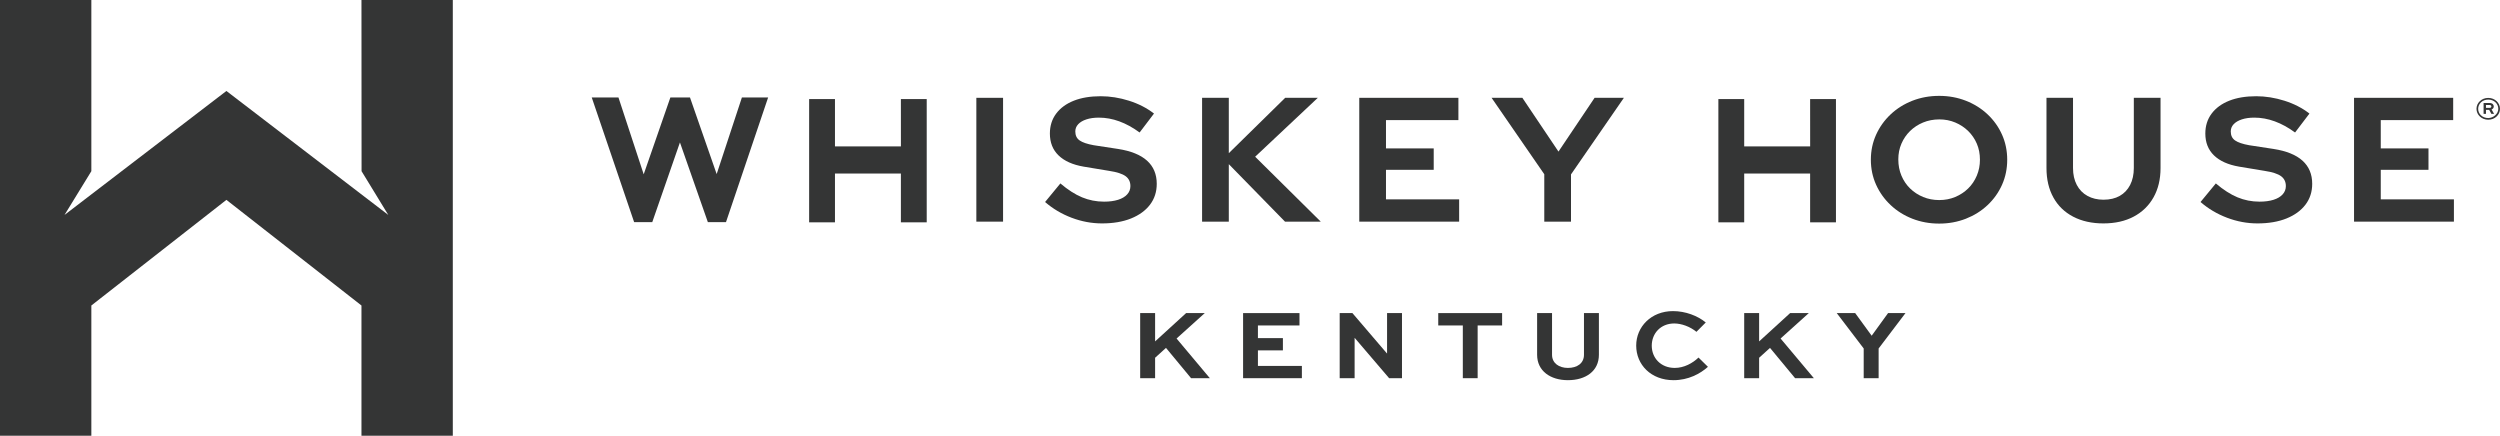
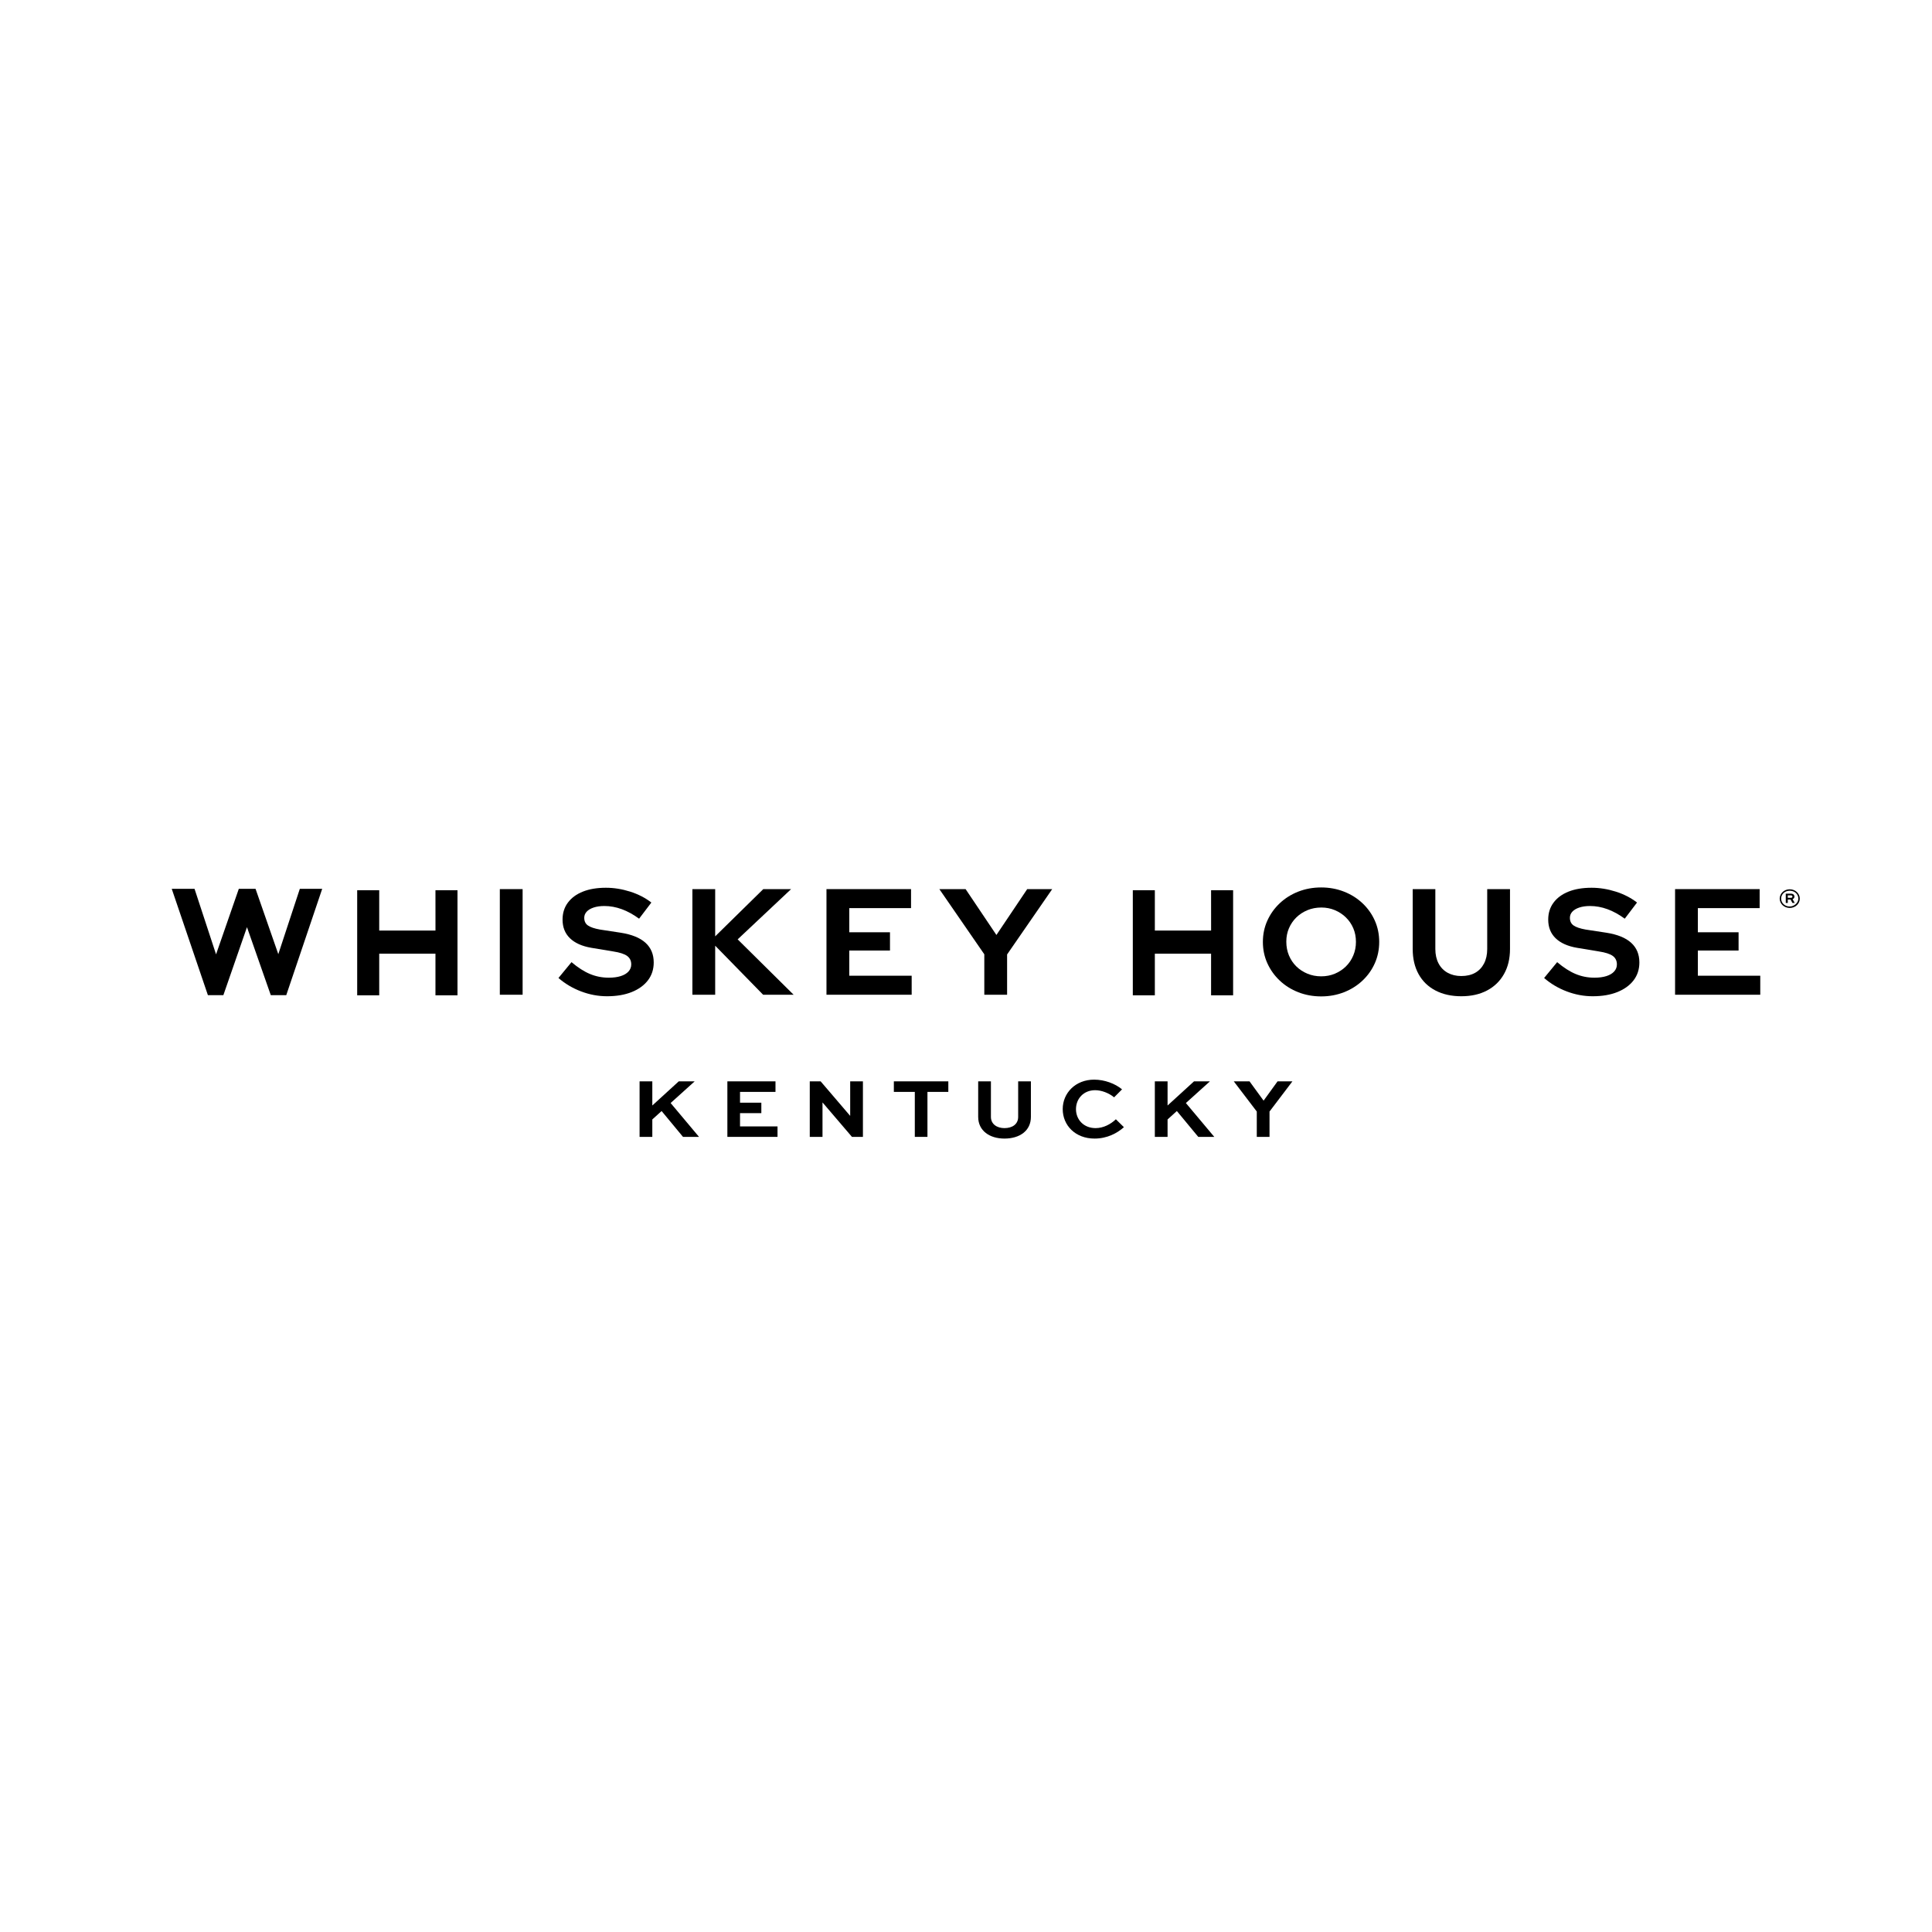
- <svg xmlns="http://www.w3.org/2000/svg" version="1.1" id="svg2" width="395.2" height="68.88" viewBox="0 0 395.2 68.88">
+ <svg xmlns="http://www.w3.org/2000/svg" version="1.1" id="svg2" width="288" height="288" viewBox="0 0 288 288">
  <defs id="defs6" />
-   <g id="g8" transform="matrix(1.333333,0,0,-1.333333,0,68.88)">
+   <g id="g8" transform="matrix(1.333333,0,0,-1.333333,0,288)">
    <g id="g10" transform="scale(0.1)">
-       <path d="m 1369.49,111.832 36.75,33.559 h 22.13 l -33.43,-30.129 39.45,-47.039 h -22.25 L 1382.4,104.145 1369.49,92.449 V 68.223 h -17.7 v 77.168 h 17.7 v -33.559" style="fill:#343535;fill-opacity:1;fill-rule:nonzero;stroke:none" id="path12" />
-       <path d="m 1521.01,101.195 h -29.62 V 82.762 h 52.12 v -14.539 h -69.7 v 77.168 h 66.87 v -14.653 h -49.29 v -15.011 h 29.62 v -14.532" style="fill:#343535;fill-opacity:1;fill-rule:nonzero;stroke:none" id="path14" />
-       <path d="M 1662.2,145.391 V 68.223 h -15.24 l -40.81,47.742 h -0.12 V 68.223 h -17.7 v 77.168 h 15.11 l 40.94,-47.86 h 0.12 v 47.86 h 17.7" style="fill:#343535;fill-opacity:1;fill-rule:nonzero;stroke:none" id="path16" />
-       <path d="m 1705.19,145.391 h 75.71 v -14.653 h -29.01 V 68.223 h -17.57 v 62.515 h -29.13 v 14.653" style="fill:#343535;fill-opacity:1;fill-rule:nonzero;stroke:none" id="path18" />
-       <path d="M 1895.66,145.391 V 95.992 c 0,-19.258 -15.49,-30.129 -36.75,-30.129 -20.66,0 -36.51,10.871 -36.51,30.129 v 49.399 h 17.7 V 95.992 c 0,-10.16 8.48,-15.598 18.81,-15.598 10.94,0 19.05,5.438 19.05,15.598 v 49.399 h 17.7" style="fill:#343535;fill-opacity:1;fill-rule:nonzero;stroke:none" id="path20" />
-       <path d="m 2024.94,81.691 c -9.23,-8.266 -23.24,-15.828 -40.81,-15.828 -26.68,0 -44.25,18.312 -44.25,41.004 0,22.215 17.7,40.887 43.63,40.887 14.75,0 29.25,-5.555 38.84,-13.469 l -11.06,-11.109 c -7.38,6.14 -17.7,9.926 -26.3,9.926 -16.23,0 -26.67,-11.934 -26.67,-26.352 0,-14.535 10.69,-26.355 27.29,-26.355 10.93,0 21.13,5.555 28.14,12.293 l 11.19,-10.996" style="fill:#343535;fill-opacity:1;fill-rule:nonzero;stroke:none" id="path22" />
-       <path d="m 2085.62,111.832 36.74,33.559 h 22.13 l -33.43,-30.129 39.46,-47.039 h -22.26 l -29.74,35.922 -12.9,-11.696 V 68.223 h -17.7 v 77.168 h 17.7 v -33.559" style="fill:#343535;fill-opacity:1;fill-rule:nonzero;stroke:none" id="path24" />
-       <path d="m 2259.13,145.391 -31.83,-41.95 V 68.223 h -17.7 v 35.218 l -31.96,41.95 h 21.88 l 19.54,-26.821 19.42,26.821 h 20.65" style="fill:#343535;fill-opacity:1;fill-rule:nonzero;stroke:none" id="path26" />
-       <path d="m 1157.56,253.82 v 146.809 h 31.67 V 253.82 h -31.67" style="fill:#343535;fill-opacity:1;fill-rule:nonzero;stroke:none" id="path28" />
-       <path d="m 1306.56,251.723 c -12.24,0 -24.25,2.234 -36.05,6.711 -11.79,4.472 -22.28,10.695 -31.46,18.664 l 18.14,22.023 c 8.88,-7.551 17.43,-13.039 25.66,-16.465 8.23,-3.426 16.94,-5.136 26.11,-5.136 6.41,0 11.94,0.734 16.6,2.199 4.67,1.472 8.27,3.601 10.82,6.398 2.55,2.793 3.82,6.082 3.82,9.86 0,5.031 -1.89,8.945 -5.68,11.742 -3.79,2.797 -10.27,4.894 -19.44,6.293 l -30.37,5.035 c -12.96,2.23 -22.86,6.672 -29.71,13.316 -6.85,6.641 -10.26,15.274 -10.26,25.903 0,9.086 2.47,16.949 7.42,23.589 4.95,6.641 11.91,11.747 20.86,15.313 8.96,3.566 19.63,5.348 32.01,5.348 11.07,0 22.24,-1.782 33.54,-5.348 11.28,-3.566 21.15,-8.633 29.6,-15.207 l -17.04,-22.438 c -16.03,11.743 -32.12,17.618 -48.29,17.618 -5.67,0 -10.63,-0.703 -14.85,-2.098 -4.23,-1.402 -7.46,-3.324 -9.72,-5.77 -2.26,-2.445 -3.39,-5.277 -3.39,-8.492 0,-4.754 1.71,-8.32 5.14,-10.695 3.42,-2.383 8.99,-4.27 16.71,-5.664 l 28.83,-4.406 c 15.3,-2.375 26.77,-7.024 34.42,-13.946 7.64,-6.922 11.46,-16.043 11.46,-27.371 0,-9.508 -2.66,-17.758 -7.97,-24.746 -5.32,-6.992 -12.82,-12.445 -22.5,-16.359 -9.69,-3.91 -21.16,-5.871 -34.41,-5.871" style="fill:#343535;fill-opacity:1;fill-rule:nonzero;stroke:none" id="path30" />
-       <path d="m 1425.19,253.82 v 146.809 h 31.68 v -65.645 l 66.85,65.645 h 38.67 l -74.28,-69.84 77.77,-76.969 h -42.38 l -66.63,68.16 v -68.16 h -31.68" style="fill:#343535;fill-opacity:1;fill-rule:nonzero;stroke:none" id="path32" />
-       <path d="m 1611.55,253.82 v 146.809 h 117.53 v -26.426 h -85.86 v -33.558 h 56.59 V 315.27 h -56.59 v -35.024 h 86.74 V 253.82 h -118.41" style="fill:#343535;fill-opacity:1;fill-rule:nonzero;stroke:none" id="path34" />
-       <path d="m 1830.9,253.82 v 56.207 l -62.48,90.602 h 36.49 l 42.82,-63.758 42.82,63.758 h 34.73 l -62.7,-90.813 V 253.82 h -31.68" style="fill:#343535;fill-opacity:1;fill-rule:nonzero;stroke:none" id="path36" />
-       <path d="m 2299.14,279.406 c 6.84,0 13.18,1.223 19,3.668 5.82,2.446 10.92,5.805 15.3,10.071 4.36,4.261 7.78,9.332 10.26,15.203 2.48,5.871 3.72,12.164 3.72,18.875 0,6.992 -1.24,13.351 -3.72,19.086 -2.48,5.73 -5.9,10.73 -10.26,14.996 -4.38,4.261 -9.48,7.621 -15.3,10.066 -5.82,2.445 -12.09,3.672 -18.78,3.672 -7,0 -13.44,-1.227 -19.34,-3.672 -5.9,-2.445 -11.03,-5.805 -15.4,-10.066 -4.37,-4.266 -7.8,-9.266 -10.27,-14.996 -2.48,-5.735 -3.71,-11.954 -3.71,-18.664 0,-6.997 1.23,-13.426 3.71,-19.297 2.47,-5.871 5.9,-10.942 10.27,-15.203 4.37,-4.266 9.5,-7.625 15.4,-10.071 5.9,-2.445 12.27,-3.668 19.12,-3.668 z m 0,-27.894 c -11.37,0 -21.96,1.922 -31.79,5.765 -9.83,3.844 -18.43,9.231 -25.78,16.153 -7.36,6.922 -13.11,14.957 -17.26,24.117 -4.15,9.156 -6.22,19.051 -6.22,29.676 0,10.625 2.07,20.519 6.22,29.679 4.15,9.157 9.9,17.196 17.26,24.118 7.35,6.921 15.95,12.3 25.78,16.148 9.83,3.844 20.42,5.766 31.79,5.766 11.21,0 21.73,-1.922 31.57,-5.766 9.83,-3.848 18.42,-9.227 25.77,-16.148 7.35,-6.922 13.07,-14.961 17.15,-24.118 4.08,-9.16 6.12,-19.054 6.12,-29.679 0,-10.625 -2.04,-20.52 -6.12,-29.676 -4.08,-9.16 -9.8,-17.195 -17.15,-24.117 -7.35,-6.922 -15.94,-12.309 -25.77,-16.153 -9.84,-3.843 -20.36,-5.765 -31.57,-5.765" style="fill:#343535;fill-opacity:1;fill-rule:nonzero;stroke:none" id="path38" />
-       <path d="m 2493.82,251.723 c -13.7,0 -25.64,2.656 -35.83,7.968 -10.2,5.313 -18.03,12.899 -23.49,22.758 -5.46,9.856 -8.19,21.496 -8.19,34.918 v 83.262 h 31.46 v -83.262 c 0,-7.691 1.49,-14.367 4.48,-20.027 2.98,-5.664 7.2,-10 12.67,-13.004 5.46,-3.008 11.76,-4.512 18.9,-4.512 7.57,0 14.01,1.504 19.33,4.512 5.31,3.004 9.43,7.34 12.34,13.004 2.91,5.66 4.37,12.336 4.37,20.027 v 83.262 h 31.68 v -83.262 c 0,-13.285 -2.77,-24.855 -8.3,-34.711 -5.54,-9.855 -13.37,-17.48 -23.49,-22.859 -10.12,-5.387 -22.1,-8.074 -35.93,-8.074" style="fill:#343535;fill-opacity:1;fill-rule:nonzero;stroke:none" id="path40" />
-       <path d="m 2676.46,251.723 c -12.23,0 -24.25,2.234 -36.05,6.711 -11.79,4.472 -22.28,10.695 -31.46,18.664 l 18.14,22.023 c 8.88,-7.551 17.44,-13.039 25.67,-16.465 8.23,-3.426 16.93,-5.136 26.1,-5.136 6.41,0 11.94,0.734 16.61,2.199 4.66,1.472 8.26,3.601 10.81,6.398 2.55,2.793 3.83,6.082 3.83,9.86 0,5.031 -1.9,8.945 -5.69,11.742 -3.79,2.797 -10.26,4.894 -19.44,6.293 l -30.37,5.035 c -12.96,2.23 -22.86,6.672 -29.71,13.316 -6.85,6.641 -10.26,15.274 -10.26,25.903 0,9.086 2.47,16.949 7.42,23.589 4.95,6.641 11.91,11.747 20.87,15.313 8.95,3.566 19.62,5.348 32,5.348 11.07,0 22.25,-1.782 33.54,-5.348 11.28,-3.566 21.15,-8.633 29.6,-15.207 l -17.04,-22.438 c -16.02,11.743 -32.12,17.618 -48.28,17.618 -5.68,0 -10.64,-0.703 -14.86,-2.098 -4.22,-1.402 -7.46,-3.324 -9.72,-5.77 -2.26,-2.445 -3.38,-5.277 -3.38,-8.492 0,-4.754 1.7,-8.32 5.13,-10.695 3.42,-2.383 8.99,-4.27 16.71,-5.664 l 28.84,-4.406 c 15.29,-2.375 26.76,-7.024 34.41,-13.946 7.64,-6.922 11.47,-16.043 11.47,-27.371 0,-9.508 -2.67,-17.758 -7.98,-24.746 -5.32,-6.992 -12.81,-12.445 -22.5,-16.359 -9.69,-3.91 -21.16,-5.871 -34.41,-5.871" style="fill:#343535;fill-opacity:1;fill-rule:nonzero;stroke:none" id="path42" />
-       <path d="m 2790.95,253.82 v 146.809 h 117.54 v -26.426 h -85.86 v -33.558 h 56.58 V 315.27 h -56.58 v -35.024 h 86.73 V 253.82 h -118.41" style="fill:#343535;fill-opacity:1;fill-rule:nonzero;stroke:none" id="path44" />
-       <path d="m 1068.09,399.109 0.03,-56.093 h -78.182 v 56.093 H 959.309 V 253.012 h 30.629 v 57.883 l 78.152,-0.004 v -57.879 h 30.63 v 146.097 h -30.63" style="fill:#343535;fill-opacity:1;fill-rule:nonzero;stroke:none" id="path46" />
-       <path d="m 2146.08,399.109 0.04,-56.093 h -78.19 v 56.093 H 2037.3 V 253.012 h 30.63 v 57.883 l 78.15,-0.004 v -57.879 h 30.63 v 146.097 h -30.63" style="fill:#343535;fill-opacity:1;fill-rule:nonzero;stroke:none" id="path48" />
-       <path d="m 879.602,401.063 -29.922,-90.848 -31.641,90.848 h -23.238 l -31.637,-91.122 -29.809,90.762 -0.117,0.36 h -31.675 l 50.136,-147.458 0.117,-0.351 h 21.512 l 32.809,94.484 33.09,-94.484 h 21.511 l 49.735,147.125 0.23,0.684 h -31.101" style="fill:#343535;fill-opacity:1;fill-rule:nonzero;stroke:none" id="path50" />
-       <path d="M 428.555,516.566 428.672,313.641 460.367,261.762 268.426,408.758 76.481,261.762 108.301,313.641 V 516.566 H 0 V 0 H 108.301 V 154.398 L 268.426,279.641 428.555,154.395 V 0 H 536.852 V 516.566 H 428.555" style="fill:#343535;fill-opacity:1;fill-rule:nonzero;stroke:none" id="path52" />
-       <path d="m 2962,387.582 c 0,5.973 -4.98,10.949 -11.95,10.949 -6.96,0 -11.94,-4.976 -11.94,-10.949 0,-5.969 4.98,-10.945 11.94,-10.945 5.98,0 11.95,4.976 11.95,10.945 z m -25.88,0 c 0,6.969 5.97,12.941 13.93,12.941 7.97,0 13.94,-5.972 13.94,-12.941 0,-6.965 -5.97,-12.937 -13.94,-12.937 -7.96,0 -13.93,5.972 -13.93,12.937" style="fill:#343535;fill-opacity:1;fill-rule:nonzero;stroke:none" id="path54" />
-       <path d="m 2947.36,392.082 v -3.379 h 4.61 c 0.99,0 1.8,0.711 1.8,1.695 0,0.434 -0.16,0.829 -0.46,1.129 -0.45,0.493 -1.03,0.555 -1.54,0.555 z m -2.82,-10.496 v 12.875 h 7.14 c 1.83,0 3.03,-0.527 3.86,-1.395 0.67,-0.707 1.07,-1.632 1.07,-2.668 0,-1.644 -1.03,-2.933 -2.61,-3.628 l 3.02,-5.184 h -3.23 l -2.61,4.738 h -3.82 v -4.738 h -2.82" style="fill:#343535;fill-opacity:1;fill-rule:nonzero;stroke:none" id="path56" />
+       <path d="m 729.297,924.039 29.558,27 h 17.805 l -26.894,-24.238 31.738,-37.84 h -17.899 l -23.925,28.898 -10.383,-9.41 v -19.488 h -14.238 v 62.078 h 14.238 v -27" style="fill:#000000;fill-opacity:1;fill-rule:nonzero;stroke:none" id="path12" />
+       <path d="M 851.184,915.488 H 827.355 V 900.66 h 41.922 v -11.699 h -56.062 v 62.078 h 53.789 V 939.25 h -39.649 v -12.07 h 23.829 v -11.692" style="fill:#000000;fill-opacity:1;fill-rule:nonzero;stroke:none" id="path14" />
+       <path d="m 964.758,951.039 v -62.078 h -12.262 l -32.828,38.41 h -0.098 v -38.41 h -14.238 v 62.078 h 12.156 l 32.934,-38.5 h 0.098 v 38.5 h 14.238" style="fill:#000000;fill-opacity:1;fill-rule:nonzero;stroke:none" id="path16" />
+       <path d="m 999.336,951.039 h 60.904 V 939.25 h -23.34 v -50.289 h -14.13 v 50.289 h -23.434 v 11.789" style="fill:#000000;fill-opacity:1;fill-rule:nonzero;stroke:none" id="path18" />
+       <path d="m 1152.56,951.039 v -39.738 c 0,-15.492 -12.46,-24.242 -29.56,-24.242 -16.62,0 -29.37,8.75 -29.37,24.242 v 39.738 h 14.23 v -39.738 c 0,-8.172 6.83,-12.551 15.14,-12.551 8.8,0 15.32,4.379 15.32,12.551 v 39.738 h 14.24" style="fill:#000000;fill-opacity:1;fill-rule:nonzero;stroke:none" id="path20" />
+       <path d="m 1256.55,899.801 c -7.42,-6.653 -18.69,-12.742 -32.83,-12.742 -21.45,0 -35.59,14.742 -35.59,32.992 0,17.871 14.23,32.89 35.09,32.89 11.87,0 23.54,-4.472 31.25,-10.839 l -8.89,-8.93 c -5.94,4.937 -14.24,7.976 -21.17,7.976 -13.05,0 -21.45,-9.597 -21.45,-21.187 0,-11.699 8.6,-21.211 21.95,-21.211 8.8,0 17,4.469 22.64,9.891 l 9,-8.84" style="fill:#000000;fill-opacity:1;fill-rule:nonzero;stroke:none" id="path22" />
+       <path d="m 1305.36,924.039 29.56,27 h 17.8 l -26.89,-24.238 31.74,-37.84 h -17.9 l -23.93,28.898 -10.38,-9.41 v -19.488 h -14.24 v 62.078 h 14.24 v -27" style="fill:#000000;fill-opacity:1;fill-rule:nonzero;stroke:none" id="path24" />
+       <path d="m 1444.94,951.039 -25.6,-33.75 v -28.328 h -14.24 v 28.328 l -25.72,33.75 h 17.61 l 15.72,-21.578 15.62,21.578 h 16.61" style="fill:#000000;fill-opacity:1;fill-rule:nonzero;stroke:none" id="path26" />
+       <path d="m 558.813,1047.87 v 118.09 h 25.48 v -118.09 h -25.48" style="fill:#000000;fill-opacity:1;fill-rule:nonzero;stroke:none" id="path28" />
+       <path d="m 678.676,1046.18 c -9.848,0 -19.512,1.8 -29,5.4 -9.488,3.6 -17.926,8.6 -25.309,15.01 l 14.59,17.72 c 7.145,-6.07 14.027,-10.49 20.648,-13.24 6.618,-2.76 13.622,-4.14 21,-4.14 5.153,0 9.606,0.59 13.356,1.77 3.75,1.18 6.648,2.9 8.699,5.15 2.051,2.25 3.078,4.89 3.078,7.93 0,4.05 -1.527,7.19 -4.57,9.45 -3.051,2.24 -8.262,3.93 -15.645,5.06 l -24.425,4.05 c -10.426,1.79 -18.395,5.37 -23.899,10.71 -5.511,5.34 -8.258,12.29 -8.258,20.83 0,7.31 1.989,13.64 5.973,18.98 3.981,5.35 9.574,9.45 16.781,12.32 7.207,2.87 15.789,4.3 25.746,4.3 8.903,0 17.895,-1.43 26.977,-4.3 9.078,-2.87 17.016,-6.95 23.812,-12.23 l -13.707,-18.05 c -12.886,9.44 -25.832,14.17 -38.839,14.17 -4.567,0 -8.551,-0.57 -11.95,-1.69 -3.398,-1.13 -6.004,-2.67 -7.82,-4.64 -1.816,-1.97 -2.723,-4.25 -2.723,-6.83 0,-3.83 1.375,-6.69 4.129,-8.6 2.754,-1.92 7.231,-3.44 13.446,-4.56 l 23.195,-3.54 c 12.305,-1.92 21.527,-5.66 27.68,-11.22 6.148,-5.57 9.226,-12.91 9.226,-22.02 0,-7.65 -2.14,-14.28 -6.414,-19.91 -4.277,-5.62 -10.308,-10.01 -18.101,-13.16 -7.793,-3.14 -17.02,-4.72 -27.676,-4.72" style="fill:#000000;fill-opacity:1;fill-rule:nonzero;stroke:none" id="path30" />
+       <path d="m 774.102,1047.87 v 118.09 h 25.484 v -52.8 l 53.777,52.8 h 31.106 l -59.754,-56.18 62.562,-61.91 h -34.089 l -53.602,54.83 v -54.83 h -25.484" style="fill:#000000;fill-opacity:1;fill-rule:nonzero;stroke:none" id="path32" />
+       <path d="m 924.012,1047.87 v 118.09 h 94.548 v -21.25 h -69.068 v -27 h 45.52 v -20.41 h -45.52 v -28.17 h 69.768 v -21.26 h -95.248" style="fill:#000000;fill-opacity:1;fill-rule:nonzero;stroke:none" id="path34" />
+       <path d="m 1100.47,1047.87 v 45.21 l -50.26,72.88 h 29.34 l 34.45,-51.28 34.44,51.28 h 27.95 l -50.44,-73.05 v -45.04 h -25.48" style="fill:#000000;fill-opacity:1;fill-rule:nonzero;stroke:none" id="path36" />
+       <path d="m 1477.12,1068.45 c 5.51,0 10.6,0.98 15.29,2.95 4.68,1.97 8.79,4.67 12.3,8.1 3.52,3.43 6.27,7.51 8.26,12.23 1.99,4.72 2.99,9.79 2.99,15.19 0,5.62 -1,10.74 -2.99,15.35 -1.99,4.61 -4.74,8.63 -8.26,12.06 -3.51,3.43 -7.62,6.13 -12.3,8.1 -4.69,1.96 -9.72,2.95 -15.11,2.95 -5.63,0 -10.81,-0.99 -15.55,-2.95 -4.75,-1.97 -8.88,-4.67 -12.4,-8.1 -3.51,-3.43 -6.26,-7.45 -8.26,-12.06 -1.99,-4.61 -2.98,-9.62 -2.98,-15.02 0,-5.62 0.99,-10.8 2.98,-15.52 2,-4.72 4.75,-8.8 8.26,-12.23 3.52,-3.43 7.65,-6.13 12.4,-8.1 4.74,-1.97 9.86,-2.95 15.37,-2.95 z m 0,-22.44 c -9.14,0 -17.66,1.55 -25.57,4.64 -7.91,3.09 -14.82,7.42 -20.74,12.99 -5.91,5.57 -10.54,12.04 -13.88,19.4 -3.34,7.37 -5.01,15.33 -5.01,23.88 0,8.54 1.67,16.5 5.01,23.87 3.34,7.36 7.97,13.83 13.88,19.4 5.92,5.57 12.83,9.9 20.74,12.99 7.91,3.09 16.43,4.64 25.57,4.64 9.02,0 17.49,-1.55 25.4,-4.64 7.91,-3.09 14.82,-7.42 20.73,-12.99 5.92,-5.57 10.52,-12.04 13.8,-19.4 3.28,-7.37 4.92,-15.33 4.92,-23.87 0,-8.55 -1.64,-16.51 -4.92,-23.88 -3.28,-7.36 -7.88,-13.83 -13.8,-19.4 -5.91,-5.57 -12.82,-9.9 -20.73,-12.99 -7.91,-3.09 -16.38,-4.64 -25.4,-4.64" style="fill:#000000;fill-opacity:1;fill-rule:nonzero;stroke:none" id="path38" />
+       <path d="m 1633.73,1046.18 c -11.02,0 -20.63,2.14 -28.83,6.41 -8.2,4.27 -14.5,10.38 -18.89,18.31 -4.39,7.93 -6.59,17.29 -6.59,28.09 v 66.97 h 25.31 v -66.97 c 0,-6.19 1.2,-11.56 3.6,-16.12 2.4,-4.55 5.8,-8.04 10.19,-10.46 4.4,-2.41 9.46,-3.62 15.21,-3.62 6.09,0 11.27,1.21 15.55,3.62 4.27,2.42 7.58,5.91 9.93,10.46 2.34,4.56 3.51,9.93 3.51,16.12 v 66.97 h 25.48 v -66.97 c 0,-10.69 -2.22,-20 -6.68,-27.92 -4.45,-7.93 -10.74,-14.07 -18.89,-18.39 -8.14,-4.34 -17.77,-6.5 -28.9,-6.5" style="fill:#000000;fill-opacity:1;fill-rule:nonzero;stroke:none" id="path40" />
+       <path d="m 1780.65,1046.18 c -9.84,0 -19.51,1.8 -29,5.4 -9.49,3.6 -17.92,8.6 -25.3,15.01 l 14.58,17.72 c 7.15,-6.07 14.03,-10.49 20.65,-13.24 6.62,-2.76 13.62,-4.14 21,-4.14 5.16,0 9.61,0.59 13.36,1.77 3.75,1.18 6.65,2.9 8.7,5.15 2.05,2.25 3.07,4.89 3.07,7.93 0,4.05 -1.52,7.19 -4.57,9.45 -3.04,2.24 -8.26,3.93 -15.64,5.06 l -24.43,4.05 c -10.42,1.79 -18.39,5.37 -23.89,10.71 -5.51,5.34 -8.26,12.29 -8.26,20.83 0,7.31 1.99,13.64 5.97,18.98 3.98,5.35 9.58,9.45 16.78,12.32 7.21,2.87 15.79,4.3 25.75,4.3 8.9,0 17.89,-1.43 26.98,-4.3 9.07,-2.87 17.01,-6.95 23.81,-12.23 l -13.71,-18.05 c -12.89,9.44 -25.83,14.17 -38.84,14.17 -4.57,0 -8.55,-0.57 -11.95,-1.69 -3.4,-1.13 -6,-2.67 -7.82,-4.64 -1.82,-1.97 -2.72,-4.25 -2.72,-6.83 0,-3.83 1.37,-6.69 4.13,-8.6 2.75,-1.92 7.23,-3.44 13.44,-4.56 l 23.2,-3.54 c 12.3,-1.92 21.53,-5.66 27.68,-11.22 6.15,-5.57 9.22,-12.91 9.22,-22.02 0,-7.65 -2.14,-14.28 -6.41,-19.91 -4.28,-5.62 -10.31,-10.01 -18.1,-13.16 -7.8,-3.14 -17.02,-4.72 -27.68,-4.72" style="fill:#000000;fill-opacity:1;fill-rule:nonzero;stroke:none" id="path42" />
+       <path d="m 1872.75,1047.87 v 118.09 h 94.55 v -21.25 h -69.07 v -27 h 45.52 v -20.41 h -45.52 v -28.17 H 1968 v -21.26 h -95.25" style="fill:#000000;fill-opacity:1;fill-rule:nonzero;stroke:none" id="path44" />
+       <path d="m 486.844,1164.74 0.027,-45.12 h -62.894 v 45.12 h -24.641 v -117.52 h 24.641 v 46.56 h 62.867 v -46.56 h 24.636 v 117.52 h -24.636" style="fill:#000000;fill-opacity:1;fill-rule:nonzero;stroke:none" id="path46" />
+       <path d="m 1354,1164.74 0.03,-45.12 h -62.9 v 45.12 h -24.63 v -117.52 h 24.63 v 46.56 H 1354 v -46.56 h 24.64 v 117.52 H 1354" style="fill:#000000;fill-opacity:1;fill-rule:nonzero;stroke:none" id="path48" />
+       <path d="m 335.219,1166.31 -24.071,-73.08 -25.453,73.08 h -18.691 l -25.449,-73.3 -23.977,73.01 -0.098,0.29 H 192 l 40.332,-118.61 0.094,-0.29 h 17.304 l 26.391,76.01 26.621,-76.01 h 17.301 l 40.008,118.35 0.187,0.55 h -25.019" style="fill:#000000;fill-opacity:1;fill-rule:nonzero;stroke:none" id="path50" />
+       <path d="m 2010.58,1155.34 c 0,4.81 -4.01,8.82 -9.63,8.82 -5.61,0 -9.62,-4.01 -9.62,-8.82 0,-4.82 4.01,-8.83 9.62,-8.83 4.82,0 9.63,4.01 9.63,8.83 z m -20.86,0 c 0,5.61 4.81,10.43 11.23,10.43 6.42,0 11.23,-4.82 11.23,-10.43 0,-5.62 -4.81,-10.43 -11.23,-10.43 -6.42,0 -11.23,4.81 -11.23,10.43" style="fill:#000000;fill-opacity:1;fill-rule:nonzero;stroke:none" id="path52" />
+       <path d="m 1998.78,1158.96 v -2.72 h 3.72 c 0.79,0 1.45,0.57 1.45,1.37 0,0.35 -0.13,0.67 -0.37,0.91 -0.36,0.4 -0.83,0.44 -1.24,0.44 z m -2.27,-8.46 v 10.38 h 5.75 c 1.48,0 2.45,-0.42 3.12,-1.12 0.53,-0.57 0.85,-1.32 0.85,-2.15 0,-1.33 -0.82,-2.37 -2.09,-2.93 l 2.43,-4.18 h -2.61 l -2.1,3.82 h -3.08 v -3.82 h -2.27" style="fill:#000000;fill-opacity:1;fill-rule:nonzero;stroke:none" id="path54" />
    </g>
  </g>
</svg>
